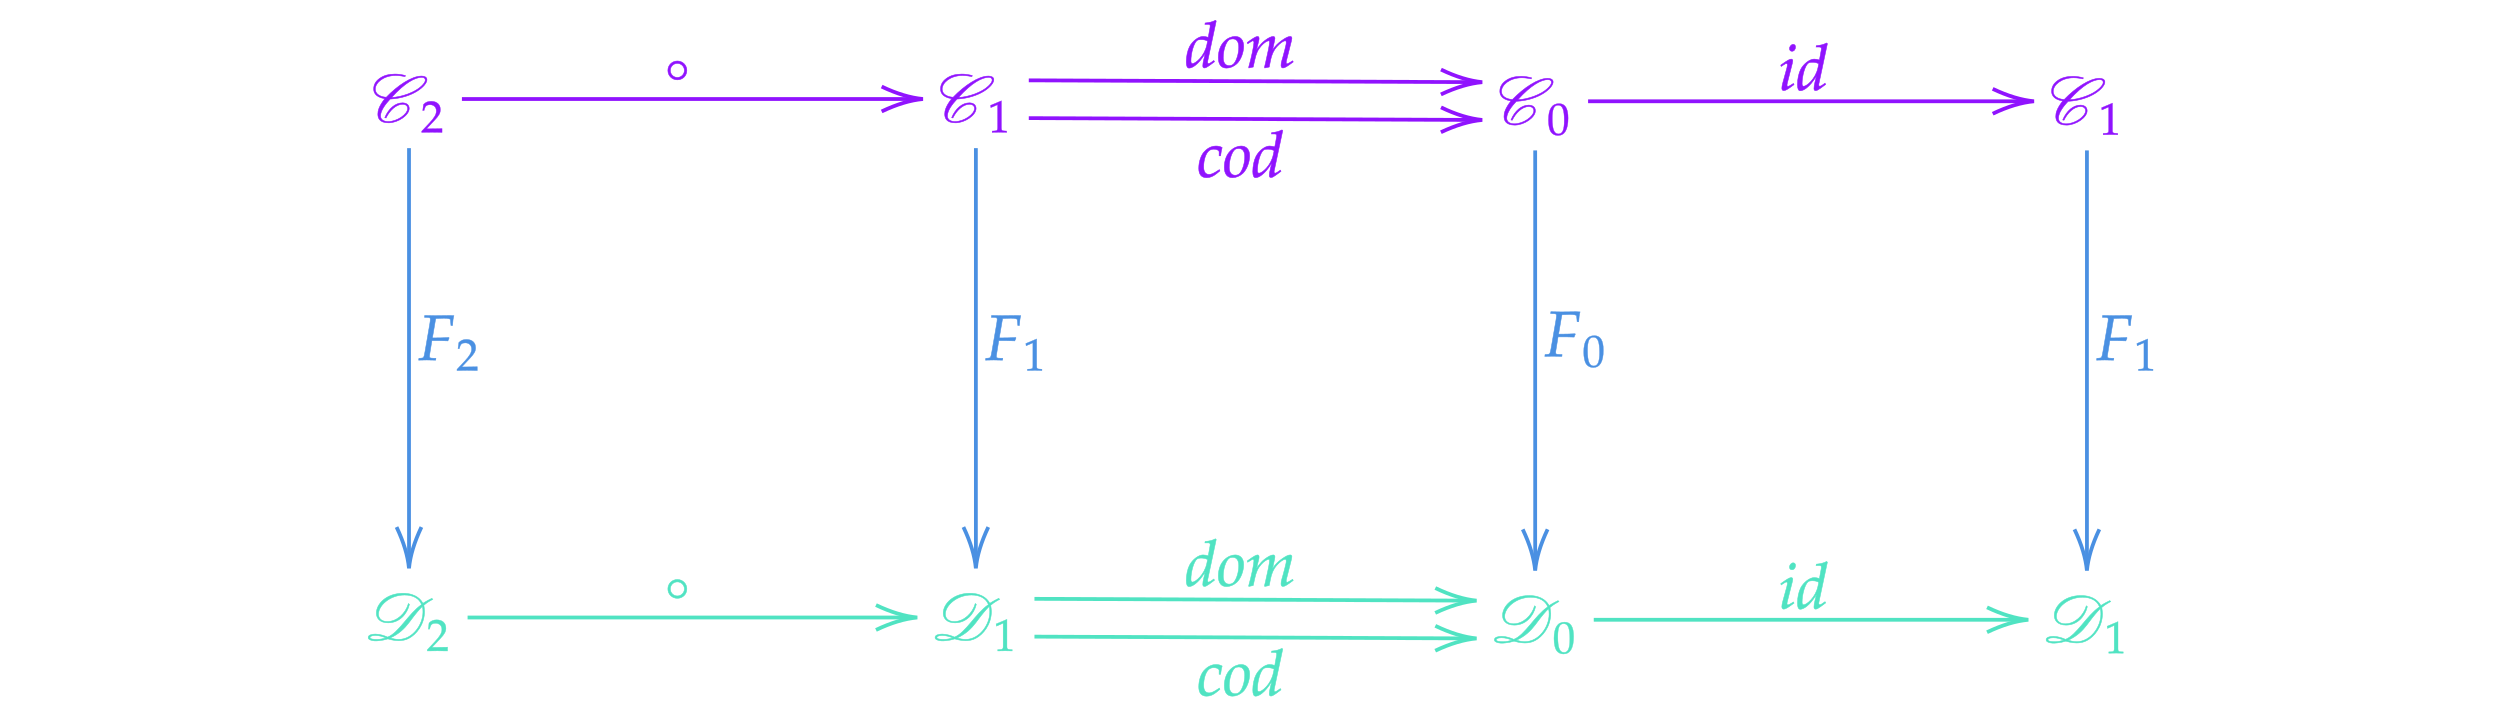
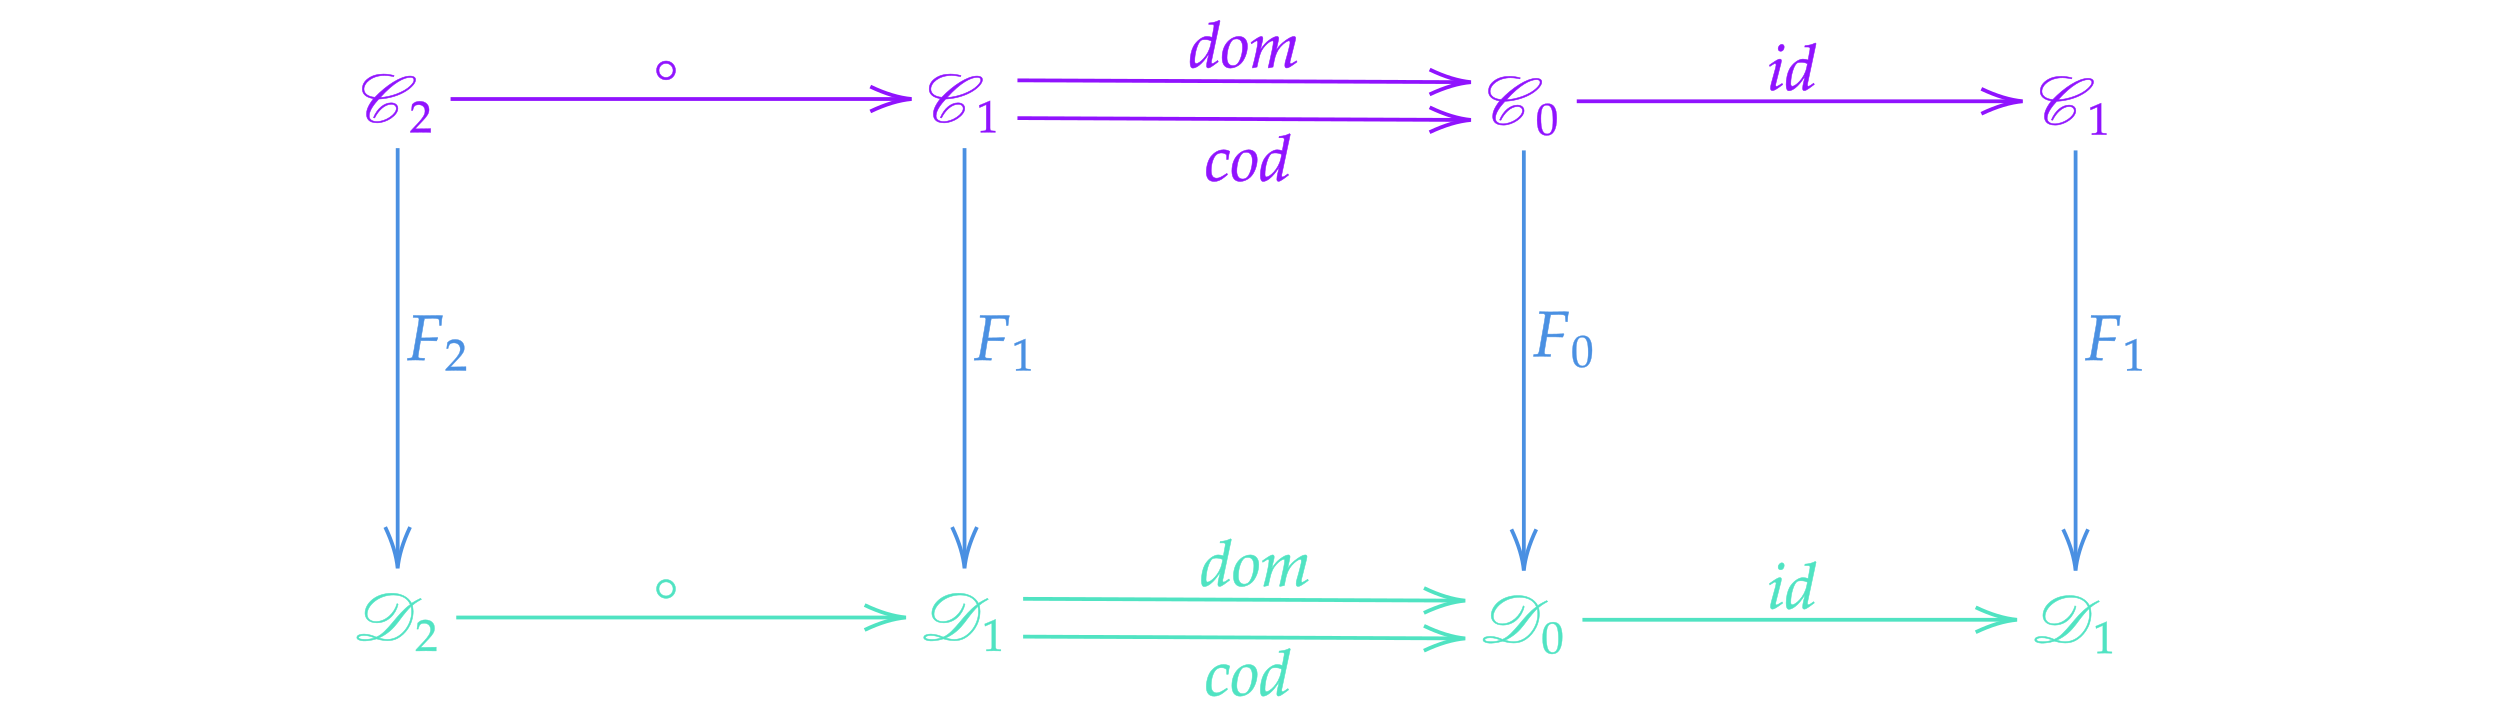
<svg xmlns="http://www.w3.org/2000/svg" x="0" y="0" width="661.533" height="189.333" style="         width:661.533px;         height:189.333px;         background: transparent;         fill: none; ">
  <svg class="role-diagram-draw-area">
    <g class="shapes-region" style="stroke: black; fill: none;">
      <g />
    </g>
    <g>
      <g class="connection-group">
        <g class="arrow-line">
-           <path class="connection real" stroke-dasharray="" d="  M122.23,26.2 L242.23,26.2" style="stroke: rgb(144, 19, 254); stroke-opacity: 1; stroke-width: 1px; fill: none; fill-opacity: 1;" />
-           <g stroke="rgb(144,19,254)" stroke-opacity="1" transform="matrix(-1,1.2246467991473532e-16,-1.2246467991473532e-16,-1,244.225,26.2)" style="stroke: rgb(144, 19, 254); stroke-width: 1px;">
-             <path d=" M10.93,-3.29 Q4.96,-0.45 0,0 Q4.96,0.45 10.93,3.29" />
-           </g>
-         </g>
-       </g>
-       <g class="connection-group">
-         <g class="arrow-line">
-           <path class="connection real" stroke-dasharray="" d="  M272.23,21.26 L390.23,21.74" style="stroke: rgb(144, 19, 254); stroke-opacity: 1; stroke-width: 1px; fill: none; fill-opacity: 1;" />
-           <g stroke="rgb(144,19,254)" stroke-opacity="1" transform="matrix(-0.9999919,-0.004014246,0.004014246,-0.9999919,392.225,21.7432)" style="stroke: rgb(144, 19, 254); stroke-width: 1px;">
-             <path d=" M10.93,-3.29 Q4.96,-0.45 0,0 Q4.96,0.45 10.93,3.29" />
-           </g>
-         </g>
-       </g>
-       <g class="connection-group">
-         <g class="arrow-line">
-           <path class="connection real" stroke-dasharray="" d="  M272.23,31.26 L390.23,31.74" style="stroke: rgb(144, 19, 254); stroke-opacity: 1; stroke-width: 1px; fill: none; fill-opacity: 1;" />
-           <g stroke="rgb(144,19,254)" stroke-opacity="1" transform="matrix(-0.9999919,-0.004014246,0.004014246,-0.9999919,392.225,31.74329)" style="stroke: rgb(144, 19, 254); stroke-width: 1px;">
-             <path d=" M10.93,-3.29 Q4.96,-0.45 0,0 Q4.96,0.45 10.93,3.29" />
-           </g>
-         </g>
-       </g>
-       <g class="connection-group">
-         <g class="arrow-line">
-           <path class="connection real" stroke-dasharray="" d="  M420.23,26.8 L536.23,26.8" style="stroke: rgb(144, 19, 254); stroke-opacity: 1; stroke-width: 1px; fill: none; fill-opacity: 1;" />
-           <g stroke="rgb(144,19,254)" stroke-opacity="1" transform="matrix(-1,1.2246467991473532e-16,-1.2246467991473532e-16,-1,538.225,26.8)" style="stroke: rgb(144, 19, 254); stroke-width: 1px;">
-             <path d=" M10.93,-3.29 Q4.96,-0.45 0,0 Q4.96,0.45 10.93,3.29" />
-           </g>
-         </g>
-       </g>
-       <g class="connection-group">
-         <g class="arrow-line">
-           <path class="connection real" stroke-dasharray="" d="  M123.73,163.4 L240.73,163.4" style="stroke: rgb(80, 227, 194); stroke-opacity: 1; stroke-width: 1px; fill: none; fill-opacity: 1;" />
-           <g stroke="rgb(80,227,194)" stroke-opacity="1" transform="matrix(-1,1.2246467991473532e-16,-1.2246467991473532e-16,-1,242.725,163.4)" style="stroke: rgb(80, 227, 194); stroke-width: 1px;">
-             <path d=" M10.93,-3.29 Q4.96,-0.45 0,0 Q4.96,0.45 10.93,3.29" />
-           </g>
-         </g>
-       </g>
-       <g class="connection-group">
-         <g class="arrow-line">
-           <path class="connection real" stroke-dasharray="" d="  M273.73,158.46 L388.73,158.93" style="stroke: rgb(80, 227, 194); stroke-opacity: 1; stroke-width: 1px; fill: none; fill-opacity: 1;" />
-           <g stroke="rgb(80,227,194)" stroke-opacity="1" transform="matrix(-0.9999919,-0.004014246,0.004014246,-0.9999919,390.725,158.9371)" style="stroke: rgb(80, 227, 194); stroke-width: 1px;">
-             <path d=" M10.93,-3.29 Q4.96,-0.45 0,0 Q4.96,0.45 10.93,3.29" />
-           </g>
-         </g>
-       </g>
-       <g class="connection-group">
-         <g class="arrow-line">
-           <path class="connection real" stroke-dasharray="" d="  M273.73,168.46 L388.73,168.93" style="stroke: rgb(80, 227, 194); stroke-opacity: 1; stroke-width: 1px; fill: none; fill-opacity: 1;" />
-           <g stroke="rgb(80,227,194)" stroke-opacity="1" transform="matrix(-0.9999919,-0.004014246,0.004014246,-0.9999919,390.725,168.9372)" style="stroke: rgb(80, 227, 194); stroke-width: 1px;">
-             <path d=" M10.93,-3.29 Q4.96,-0.45 0,0 Q4.96,0.45 10.93,3.29" />
-           </g>
-         </g>
-       </g>
-       <g class="connection-group">
-         <g class="arrow-line">
-           <path class="connection real" stroke-dasharray="" d="  M421.73,164 L534.73,164" style="stroke: rgb(80, 227, 194); stroke-opacity: 1; stroke-width: 1px; fill: none; fill-opacity: 1;" />
-           <g stroke="rgb(80,227,194)" stroke-opacity="1" transform="matrix(-1,1.2246467991473532e-16,-1.2246467991473532e-16,-1,536.725,164)" style="stroke: rgb(80, 227, 194); stroke-width: 1px;">
-             <path d=" M10.93,-3.29 Q4.96,-0.45 0,0 Q4.96,0.45 10.93,3.29" />
-           </g>
-         </g>
-       </g>
-       <g class="connection-group">
-         <g class="arrow-line">
-           <path class="connection real" stroke-dasharray="" d="  M108.23,39.2 L108.23,148.4" style="stroke: rgb(74, 144, 226); stroke-opacity: 1; stroke-width: 1px; fill: none; fill-opacity: 1;" />
-           <g stroke="rgb(74,144,226)" stroke-opacity="1" transform="matrix(-1.8369701987210297e-16,-1,1,-1.8369701987210297e-16,108.225,150.4)" style="stroke: rgb(74, 144, 226); stroke-width: 1px;">
-             <path d=" M10.93,-3.29 Q4.96,-0.45 0,0 Q4.96,0.45 10.93,3.29" />
-           </g>
-         </g>
-       </g>
-       <g class="connection-group">
-         <g class="arrow-line">
-           <path class="connection real" stroke-dasharray="" d="  M258.23,39.2 L258.23,148.4" style="stroke: rgb(74, 144, 226); stroke-opacity: 1; stroke-width: 1px; fill: none; fill-opacity: 1;" />
-           <g stroke="rgb(74,144,226)" stroke-opacity="1" transform="matrix(-1.8369701987210297e-16,-1,1,-1.8369701987210297e-16,258.225,150.4)" style="stroke: rgb(74, 144, 226); stroke-width: 1px;">
-             <path d=" M10.93,-3.29 Q4.96,-0.45 0,0 Q4.96,0.45 10.93,3.29" />
-           </g>
-         </g>
-       </g>
-       <g class="connection-group">
-         <g class="arrow-line">
-           <path class="connection real" stroke-dasharray="" d="  M406.23,39.8 L406.23,149" style="stroke: rgb(74, 144, 226); stroke-opacity: 1; stroke-width: 1px; fill: none; fill-opacity: 1;" />
-           <g stroke="rgb(74,144,226)" stroke-opacity="1" transform="matrix(-1.8369701987210297e-16,-1,1,-1.8369701987210297e-16,406.225,151)" style="stroke: rgb(74, 144, 226); stroke-width: 1px;">
-             <path d=" M10.93,-3.29 Q4.96,-0.45 0,0 Q4.96,0.45 10.93,3.29" />
-           </g>
-         </g>
-       </g>
-       <g class="connection-group">
-         <g class="arrow-line">
-           <path class="connection real" stroke-dasharray="" d="  M552.23,39.8 L552.23,149" style="stroke: rgb(74, 144, 226); stroke-opacity: 1; stroke-width: 1px; fill: none; fill-opacity: 1;" />
-           <g stroke="rgb(74,144,226)" stroke-opacity="1" transform="matrix(-1.8369701987210297e-16,-1,1,-1.8369701987210297e-16,552.225,151)" style="stroke: rgb(74, 144, 226); stroke-width: 1px;">
+           <path class="connection real" stroke-dasharray="" d="  M119.23,26.2 L239.23,26.2" style="stroke: rgb(144, 19, 254); stroke-opacity: 1; stroke-width: 1px; fill: none; fill-opacity: 1;" />
+           <g stroke="rgb(144,19,254)" stroke-opacity="1" transform="matrix(-1,1.2246467991473532e-16,-1.2246467991473532e-16,-1,241.225,26.2)" style="stroke: rgb(144, 19, 254); stroke-width: 1px;">
+             <path d=" M10.93,-3.29 Q4.96,-0.45 0,0 Q4.96,0.45 10.93,3.29" />
+           </g>
+         </g>
+       </g>
+       <g class="connection-group">
+         <g class="arrow-line">
+           <path class="connection real" stroke-dasharray="" d="  M269.23,21.26 L387.23,21.74" style="stroke: rgb(144, 19, 254); stroke-opacity: 1; stroke-width: 1px; fill: none; fill-opacity: 1;" />
+           <g stroke="rgb(144,19,254)" stroke-opacity="1" transform="matrix(-0.9999919,-0.004014246,0.004014246,-0.9999919,389.225,21.7432)" style="stroke: rgb(144, 19, 254); stroke-width: 1px;">
+             <path d=" M10.93,-3.29 Q4.96,-0.45 0,0 Q4.96,0.45 10.93,3.29" />
+           </g>
+         </g>
+       </g>
+       <g class="connection-group">
+         <g class="arrow-line">
+           <path class="connection real" stroke-dasharray="" d="  M269.23,31.26 L387.23,31.74" style="stroke: rgb(144, 19, 254); stroke-opacity: 1; stroke-width: 1px; fill: none; fill-opacity: 1;" />
+           <g stroke="rgb(144,19,254)" stroke-opacity="1" transform="matrix(-0.9999919,-0.004014246,0.004014246,-0.9999919,389.225,31.74329)" style="stroke: rgb(144, 19, 254); stroke-width: 1px;">
+             <path d=" M10.93,-3.29 Q4.96,-0.45 0,0 Q4.96,0.45 10.93,3.29" />
+           </g>
+         </g>
+       </g>
+       <g class="connection-group">
+         <g class="arrow-line">
+           <path class="connection real" stroke-dasharray="" d="  M417.23,26.8 L533.23,26.8" style="stroke: rgb(144, 19, 254); stroke-opacity: 1; stroke-width: 1px; fill: none; fill-opacity: 1;" />
+           <g stroke="rgb(144,19,254)" stroke-opacity="1" transform="matrix(-1,1.2246467991473532e-16,-1.2246467991473532e-16,-1,535.225,26.8)" style="stroke: rgb(144, 19, 254); stroke-width: 1px;">
+             <path d=" M10.93,-3.29 Q4.96,-0.45 0,0 Q4.96,0.45 10.93,3.29" />
+           </g>
+         </g>
+       </g>
+       <g class="connection-group">
+         <g class="arrow-line">
+           <path class="connection real" stroke-dasharray="" d="  M120.73,163.4 L237.73,163.4" style="stroke: rgb(80, 227, 194); stroke-opacity: 1; stroke-width: 1px; fill: none; fill-opacity: 1;" />
+           <g stroke="rgb(80,227,194)" stroke-opacity="1" transform="matrix(-1,1.2246467991473532e-16,-1.2246467991473532e-16,-1,239.725,163.4)" style="stroke: rgb(80, 227, 194); stroke-width: 1px;">
+             <path d=" M10.93,-3.29 Q4.96,-0.45 0,0 Q4.96,0.45 10.93,3.29" />
+           </g>
+         </g>
+       </g>
+       <g class="connection-group">
+         <g class="arrow-line">
+           <path class="connection real" stroke-dasharray="" d="  M270.73,158.46 L385.73,158.93" style="stroke: rgb(80, 227, 194); stroke-opacity: 1; stroke-width: 1px; fill: none; fill-opacity: 1;" />
+           <g stroke="rgb(80,227,194)" stroke-opacity="1" transform="matrix(-0.9999919,-0.004014246,0.004014246,-0.9999919,387.725,158.9371)" style="stroke: rgb(80, 227, 194); stroke-width: 1px;">
+             <path d=" M10.93,-3.29 Q4.96,-0.45 0,0 Q4.96,0.45 10.93,3.29" />
+           </g>
+         </g>
+       </g>
+       <g class="connection-group">
+         <g class="arrow-line">
+           <path class="connection real" stroke-dasharray="" d="  M270.73,168.46 L385.73,168.93" style="stroke: rgb(80, 227, 194); stroke-opacity: 1; stroke-width: 1px; fill: none; fill-opacity: 1;" />
+           <g stroke="rgb(80,227,194)" stroke-opacity="1" transform="matrix(-0.9999919,-0.004014246,0.004014246,-0.9999919,387.725,168.9372)" style="stroke: rgb(80, 227, 194); stroke-width: 1px;">
+             <path d=" M10.93,-3.29 Q4.96,-0.45 0,0 Q4.96,0.45 10.93,3.29" />
+           </g>
+         </g>
+       </g>
+       <g class="connection-group">
+         <g class="arrow-line">
+           <path class="connection real" stroke-dasharray="" d="  M418.73,164 L531.73,164" style="stroke: rgb(80, 227, 194); stroke-opacity: 1; stroke-width: 1px; fill: none; fill-opacity: 1;" />
+           <g stroke="rgb(80,227,194)" stroke-opacity="1" transform="matrix(-1,1.2246467991473532e-16,-1.2246467991473532e-16,-1,533.725,164)" style="stroke: rgb(80, 227, 194); stroke-width: 1px;">
+             <path d=" M10.93,-3.29 Q4.96,-0.45 0,0 Q4.96,0.45 10.93,3.29" />
+           </g>
+         </g>
+       </g>
+       <g class="connection-group">
+         <g class="arrow-line">
+           <path class="connection real" stroke-dasharray="" d="  M105.23,39.2 L105.23,148.4" style="stroke: rgb(74, 144, 226); stroke-opacity: 1; stroke-width: 1px; fill: none; fill-opacity: 1;" />
+           <g stroke="rgb(74,144,226)" stroke-opacity="1" transform="matrix(-1.8369701987210297e-16,-1,1,-1.8369701987210297e-16,105.225,150.4)" style="stroke: rgb(74, 144, 226); stroke-width: 1px;">
+             <path d=" M10.93,-3.29 Q4.96,-0.45 0,0 Q4.96,0.45 10.93,3.29" />
+           </g>
+         </g>
+       </g>
+       <g class="connection-group">
+         <g class="arrow-line">
+           <path class="connection real" stroke-dasharray="" d="  M255.23,39.2 L255.23,148.4" style="stroke: rgb(74, 144, 226); stroke-opacity: 1; stroke-width: 1px; fill: none; fill-opacity: 1;" />
+           <g stroke="rgb(74,144,226)" stroke-opacity="1" transform="matrix(-1.8369701987210297e-16,-1,1,-1.8369701987210297e-16,255.225,150.4)" style="stroke: rgb(74, 144, 226); stroke-width: 1px;">
+             <path d=" M10.93,-3.29 Q4.96,-0.45 0,0 Q4.96,0.45 10.93,3.29" />
+           </g>
+         </g>
+       </g>
+       <g class="connection-group">
+         <g class="arrow-line">
+           <path class="connection real" stroke-dasharray="" d="  M403.23,39.8 L403.23,149" style="stroke: rgb(74, 144, 226); stroke-opacity: 1; stroke-width: 1px; fill: none; fill-opacity: 1;" />
+           <g stroke="rgb(74,144,226)" stroke-opacity="1" transform="matrix(-1.8369701987210297e-16,-1,1,-1.8369701987210297e-16,403.225,151)" style="stroke: rgb(74, 144, 226); stroke-width: 1px;">
+             <path d=" M10.93,-3.29 Q4.96,-0.45 0,0 Q4.96,0.45 10.93,3.29" />
+           </g>
+         </g>
+       </g>
+       <g class="connection-group">
+         <g class="arrow-line">
+           <path class="connection real" stroke-dasharray="" d="  M549.23,39.8 L549.23,149" style="stroke: rgb(74, 144, 226); stroke-opacity: 1; stroke-width: 1px; fill: none; fill-opacity: 1;" />
+           <g stroke="rgb(74,144,226)" stroke-opacity="1" transform="matrix(-1.8369701987210297e-16,-1,1,-1.8369701987210297e-16,549.225,151)" style="stroke: rgb(74, 144, 226); stroke-width: 1px;">
            <path d=" M10.93,-3.29 Q4.96,-0.45 0,0 Q4.96,0.45 10.93,3.29" />
          </g>
        </g>
      </g>
    </g>
    <g />
    <g />
  </svg>
  <svg width="660" height="187.8" style="width:660px;height:187.8px;font-family:Asana-Math, Asana;background:transparent;">
    <g>
      <g>
        <g>
-           <g transform="matrix(1,0,0,1,98.11664,32.25)">
+           <g transform="matrix(1,0,0,1,95.11664,32.25)">
            <path transform="matrix(0.017,0,0,-0.017,0,0)" d="M791 693C823 693 848 684 848 648C848 625 828 594 789 557C693 462 476 384 323 380L323 379C534 615 696 693 791 693ZM218 361C124 239 110 171 110 122C110 66 130 -15 277 -15C425 -15 598 105 598 208C598 266 554 296 493 296C384 296 278 209 218 66L237 61C290 171 391 274 495 274C557 274 574 235 574 210C574 116 406 5 272 5C204 5 152 33 152 93C152 179 230 278 301 355C659 374 874 564 874 656C874 701 828 713 789 713C639 713 418 567 241 383C144 390 70 434 70 510C70 607 194 722 390 722C446 722 505 710 533 705L539 721C495 733 435 744 377 744C279 744 200 722 138 677C76 633 45 578 45 513C45 482 50 388 218 361Z" stroke="rgb(144,19,254)" stroke-opacity="1" stroke-width="8" fill="rgb(144,19,254)" fill-opacity="1" />
          </g>
        </g>
        <g>
          <g>
            <g>
              <g>
-                 <g transform="matrix(1,0,0,1,111.4,35.00004)">
+                 <g transform="matrix(1,0,0,1,108.4,35.00004)">
                  <path transform="matrix(0.0119,0,0,-0.0119,0,0)" d="M16 23L16 -3C203 -3 203 0 239 0C275 0 275 -3 468 -3L468 82C353 77 307 81 122 77L304 270C401 373 431 428 431 503C431 618 353 689 226 689C154 689 105 669 56 619L39 483L68 483L81 529C97 587 133 612 200 612C286 612 341 558 341 473C341 398 299 324 186 204Z" stroke="rgb(144,19,254)" stroke-opacity="1" stroke-width="8" fill="rgb(144,19,254)" fill-opacity="1" />
                </g>
              </g>
            </g>
          </g>
        </g>
      </g>
    </g>
    <g>
      <g>
        <g>
-           <g transform="matrix(1,0,0,1,248.1166,32.25)">
+           <g transform="matrix(1,0,0,1,245.1166,32.25)">
            <path transform="matrix(0.017,0,0,-0.017,0,0)" d="M791 693C823 693 848 684 848 648C848 625 828 594 789 557C693 462 476 384 323 380L323 379C534 615 696 693 791 693ZM218 361C124 239 110 171 110 122C110 66 130 -15 277 -15C425 -15 598 105 598 208C598 266 554 296 493 296C384 296 278 209 218 66L237 61C290 171 391 274 495 274C557 274 574 235 574 210C574 116 406 5 272 5C204 5 152 33 152 93C152 179 230 278 301 355C659 374 874 564 874 656C874 701 828 713 789 713C639 713 418 567 241 383C144 390 70 434 70 510C70 607 194 722 390 722C446 722 505 710 533 705L539 721C495 733 435 744 377 744C279 744 200 722 138 677C76 633 45 578 45 513C45 482 50 388 218 361Z" stroke="rgb(144,19,254)" stroke-opacity="1" stroke-width="8" fill="rgb(144,19,254)" fill-opacity="1" />
          </g>
        </g>
        <g>
          <g>
            <g>
              <g>
-                 <g transform="matrix(1,0,0,1,261.4,35.00004)">
+                 <g transform="matrix(1,0,0,1,258.4,35.00004)">
                  <path transform="matrix(0.0119,0,0,-0.0119,0,0)" d="M418 -3L418 27L366 30C311 33 301 44 301 96L301 700L60 598L67 548L217 614L217 96C217 44 206 33 152 30L96 27L96 -3C250 0 250 0 261 0C292 0 402 -3 418 -3Z" stroke="rgb(144,19,254)" stroke-opacity="1" stroke-width="8" fill="rgb(144,19,254)" fill-opacity="1" />
                </g>
              </g>
            </g>
          </g>
        </g>
      </g>
    </g>
    <g>
      <g>
        <g>
-           <g transform="matrix(1,0,0,1,175.9333,23.23334)">
+           <g transform="matrix(1,0,0,1,172.9333,23.23334)">
            <path transform="matrix(0.017,0,0,-0.017,0,0)" d="M342 271C342 352 277 417 195 417C112 417 47 352 47 271C47 188 112 124 195 124C277 124 342 188 342 271ZM304 271C304 209 254 161 195 161C133 161 85 209 85 271C85 331 133 380 195 380C254 380 304 331 304 271Z" stroke="rgb(144,19,254)" stroke-opacity="1" stroke-width="8" fill="rgb(144,19,254)" fill-opacity="1" />
          </g>
        </g>
      </g>
    </g>
    <g>
      <g>
        <g>
-           <g transform="matrix(1,0,0,1,396.1166,32.85004)">
+           <g transform="matrix(1,0,0,1,393.1166,32.85004)">
            <path transform="matrix(0.017,0,0,-0.017,0,0)" d="M791 693C823 693 848 684 848 648C848 625 828 594 789 557C693 462 476 384 323 380L323 379C534 615 696 693 791 693ZM218 361C124 239 110 171 110 122C110 66 130 -15 277 -15C425 -15 598 105 598 208C598 266 554 296 493 296C384 296 278 209 218 66L237 61C290 171 391 274 495 274C557 274 574 235 574 210C574 116 406 5 272 5C204 5 152 33 152 93C152 179 230 278 301 355C659 374 874 564 874 656C874 701 828 713 789 713C639 713 418 567 241 383C144 390 70 434 70 510C70 607 194 722 390 722C446 722 505 710 533 705L539 721C495 733 435 744 377 744C279 744 200 722 138 677C76 633 45 578 45 513C45 482 50 388 218 361Z" stroke="rgb(144,19,254)" stroke-opacity="1" stroke-width="8" fill="rgb(144,19,254)" fill-opacity="1" />
          </g>
        </g>
        <g>
          <g>
            <g>
              <g>
-                 <g transform="matrix(1,0,0,1,409.4,35.61667)">
+                 <g transform="matrix(1,0,0,1,406.4,35.61667)">
                  <path transform="matrix(0.0119,0,0,-0.0119,0,0)" d="M263 689C108 689 29 566 29 324C29 207 50 106 85 57C120 8 176 -20 238 -20C389 -20 465 110 465 366C465 585 400 689 263 689ZM245 654C342 654 381 556 381 316C381 103 343 15 251 15C154 15 113 116 113 360C113 571 150 654 245 654Z" stroke="rgb(144,19,254)" stroke-opacity="1" stroke-width="8" fill="rgb(144,19,254)" fill-opacity="1" />
                </g>
              </g>
            </g>
          </g>
        </g>
      </g>
    </g>
    <g>
      <g>
        <g>
-           <g transform="matrix(1,0,0,1,470.6334,23.83337)">
+           <g transform="matrix(1,0,0,1,467.6334,23.83337)">
            <path transform="matrix(0.017,0,0,-0.017,0,0)" d="M34 388L41 368L73 389C110 412 113 414 120 414C130 414 138 404 138 391C138 384 134 361 130 347L64 107C56 76 51 49 51 30C51 6 62 -9 81 -9C107 -9 143 12 241 85L231 103L205 86C176 67 153 56 144 56C137 56 131 66 131 76C131 86 133 95 138 116L215 420C219 437 221 448 221 456C221 473 212 482 196 482C174 482 137 461 62 408ZM228 712C199 712 170 679 170 645C170 620 185 604 209 604C240 604 264 633 264 671C264 695 249 712 228 712ZM760 722L748 733C696 707 660 698 588 691L584 670L632 670C656 670 666 663 666 646C666 638 665 629 664 622L636 468C606 477 579 482 554 482C485 482 391 410 345 323C314 265 294 170 294 86C294 21 309 -11 338 -11C365 -11 402 6 436 33C490 77 523 116 590 217L567 126C556 82 551 50 551 24C551 3 560 -9 577 -9C594 -9 618 3 652 28L733 88L723 107L679 76C665 66 649 59 640 59C632 59 626 68 626 82C626 90 627 99 634 128ZM391 59C375 59 366 73 366 98C366 224 412 380 461 418C474 428 493 433 520 433C564 433 593 427 626 410L614 351C577 171 436 59 391 59Z" stroke="rgb(144,19,254)" stroke-opacity="1" stroke-width="8" fill="rgb(144,19,254)" fill-opacity="1" />
          </g>
        </g>
      </g>
    </g>
    <g>
      <g>
        <g>
-           <g transform="matrix(1,0,0,1,542.1166,32.85004)">
+           <g transform="matrix(1,0,0,1,539.1166,32.85004)">
            <path transform="matrix(0.017,0,0,-0.017,0,0)" d="M791 693C823 693 848 684 848 648C848 625 828 594 789 557C693 462 476 384 323 380L323 379C534 615 696 693 791 693ZM218 361C124 239 110 171 110 122C110 66 130 -15 277 -15C425 -15 598 105 598 208C598 266 554 296 493 296C384 296 278 209 218 66L237 61C290 171 391 274 495 274C557 274 574 235 574 210C574 116 406 5 272 5C204 5 152 33 152 93C152 179 230 278 301 355C659 374 874 564 874 656C874 701 828 713 789 713C639 713 418 567 241 383C144 390 70 434 70 510C70 607 194 722 390 722C446 722 505 710 533 705L539 721C495 733 435 744 377 744C279 744 200 722 138 677C76 633 45 578 45 513C45 482 50 388 218 361Z" stroke="rgb(144,19,254)" stroke-opacity="1" stroke-width="8" fill="rgb(144,19,254)" fill-opacity="1" />
          </g>
        </g>
        <g>
          <g>
            <g>
              <g>
-                 <g transform="matrix(1,0,0,1,555.4,35.61667)">
+                 <g transform="matrix(1,0,0,1,552.4,35.61667)">
                  <path transform="matrix(0.0119,0,0,-0.0119,0,0)" d="M418 -3L418 27L366 30C311 33 301 44 301 96L301 700L60 598L67 548L217 614L217 96C217 44 206 33 152 30L96 27L96 -3C250 0 250 0 261 0C292 0 402 -3 418 -3Z" stroke="rgb(144,19,254)" stroke-opacity="1" stroke-width="8" fill="rgb(144,19,254)" fill-opacity="1" />
                </g>
              </g>
            </g>
          </g>
        </g>
      </g>
    </g>
    <g>
      <g>
        <g>
-           <g transform="matrix(1,0,0,1,313.6166,17.83337)">
+           <g transform="matrix(1,0,0,1,314.6166,17.83337)">
            <path transform="matrix(0.017,0,0,-0.017,0,0)" d="M483 722L471 733C419 707 383 698 311 691L307 670L355 670C379 670 389 663 389 646C389 638 388 629 387 622L359 468C329 477 302 482 277 482C208 482 114 410 68 323C37 265 17 170 17 86C17 21 32 -11 61 -11C88 -11 125 6 159 33C213 77 246 116 313 217L290 126C279 82 274 50 274 24C274 3 283 -9 300 -9C317 -9 341 3 375 28L456 88L446 107L402 76C388 66 372 59 363 59C355 59 349 68 349 82C349 90 350 99 357 128ZM114 59C98 59 89 73 89 98C89 224 135 380 184 418C197 428 216 433 243 433C287 433 316 427 349 410L337 351C300 171 159 59 114 59ZM516 152C516 46 561 -11 644 -11C699 -11 759 15 804 57C866 116 910 230 910 331C910 425 860 482 777 482C673 482 516 382 516 152ZM740 444C801 444 834 399 834 315C834 219 803 113 759 60C741 39 715 27 684 27C626 27 592 72 592 151C592 264 631 387 680 427C693 438 716 444 740 444ZM1672 103L1646 86C1617 67 1595 56 1585 56C1578 56 1572 65 1572 76C1572 86 1574 95 1579 116L1654 413C1658 430 1661 446 1661 454C1661 471 1651 482 1635 482C1606 482 1568 464 1507 421C1444 376 1409 341 1360 272L1390 409C1394 429 1397 444 1397 451C1397 470 1387 482 1371 482C1341 482 1295 460 1240 418C1196 384 1176 363 1111 275L1144 408C1148 424 1150 439 1150 451C1150 470 1141 482 1127 482C1106 482 1068 461 994 408L966 388L973 368C1010 391 1045 414 1052 414C1063 414 1070 404 1070 389C1070 338 1029 145 988 2L991 -9L1059 6L1081 108C1105 219 1132 278 1187 338C1229 384 1274 414 1302 414C1309 414 1313 406 1313 393C1313 358 1291 244 1250 69L1234 2L1239 -9L1308 6L1329 113C1345 194 1379 269 1423 318C1478 379 1528 414 1560 414C1568 414 1573 405 1573 389C1573 365 1570 351 1548 264C1508 105 1492 84 1492 31C1492 6 1503 -9 1522 -9C1548 -9 1584 12 1682 85Z" stroke="rgb(144,19,254)" stroke-opacity="1" stroke-width="8" fill="rgb(144,19,254)" fill-opacity="1" />
          </g>
        </g>
      </g>
    </g>
    <g>
      <g>
        <g>
-           <g transform="matrix(1,0,0,1,316.7833,46.83337)">
+           <g transform="matrix(1,0,0,1,318.7833,47.83337)">
            <path transform="matrix(0.017,0,0,-0.017,0,0)" d="M342 330L365 330C373 395 380 432 389 458C365 473 330 482 293 482C248 483 175 463 118 400C64 352 25 241 25 136C25 40 67 -11 147 -11C201 -11 249 9 304 54L354 95L346 115L331 105C259 57 221 40 186 40C130 40 101 80 101 159C101 267 136 371 185 409C206 425 230 433 261 433C306 433 342 414 342 390ZM423 152C423 46 468 -11 551 -11C606 -11 666 15 711 57C773 116 817 230 817 331C817 425 767 482 684 482C580 482 423 382 423 152ZM647 444C708 444 741 399 741 315C741 219 710 113 666 60C648 39 622 27 591 27C533 27 499 72 499 151C499 264 538 387 587 427C600 438 623 444 647 444ZM1332 722L1320 733C1268 707 1232 698 1160 691L1156 670L1204 670C1228 670 1238 663 1238 646C1238 638 1237 629 1236 622L1208 468C1178 477 1151 482 1126 482C1057 482 963 410 917 323C886 265 866 170 866 86C866 21 881 -11 910 -11C937 -11 974 6 1008 33C1062 77 1095 116 1162 217L1139 126C1128 82 1123 50 1123 24C1123 3 1132 -9 1149 -9C1166 -9 1190 3 1224 28L1305 88L1295 107L1251 76C1237 66 1221 59 1212 59C1204 59 1198 68 1198 82C1198 90 1199 99 1206 128ZM963 59C947 59 938 73 938 98C938 224 984 380 1033 418C1046 428 1065 433 1092 433C1136 433 1165 427 1198 410L1186 351C1149 171 1008 59 963 59Z" stroke="rgb(144,19,254)" stroke-opacity="1" stroke-width="8" fill="rgb(144,19,254)" fill-opacity="1" />
          </g>
        </g>
      </g>
    </g>
    <g>
      <g>
        <g>
-           <g transform="matrix(1,0,0,1,96.66669,169.45)">
+           <g transform="matrix(1,0,0,1,93.66669,169.45)">
            <path transform="matrix(0.017,0,0,-0.017,0,0)" d="M180 15C128 15 73 20 73 45C73 56 91 76 154 76C218 76 265 60 318 40L318 39C274 24 230 15 180 15ZM897 440C897 245 737 15 520 15C468 15 415 29 389 38C522 98 610 184 680 276L719 328C784 416 840 482 889 530L889 529C897 495 897 467 897 440ZM587 733C327 733 172 566 172 423C172 354 217 273 355 273C528 273 649 404 687 560L671 573C628 421 493 293 343 293C252 293 205 343 205 409C205 543 384 706 611 706C746 706 839 652 876 557C672 417 523 119 347 51C302 71 232 98 156 98C106 98 45 85 45 45C40 11 110 -18 213 -5C267 0 290 5 351 23C374 17 441 -5 519 -5C576 -5 629 5 679 32C791 91 922 242 922 455C922 476 913 533 911 547C936 568 962 591 1050 639L1036 654C1015 644 950 612 897 577L897 576C875 618 801 733 587 733Z" stroke="rgb(80,227,194)" stroke-opacity="1" stroke-width="8" fill="rgb(80,227,194)" fill-opacity="1" />
          </g>
        </g>
        <g>
          <g>
            <g>
              <g>
-                 <g transform="matrix(1,0,0,1,112.8666,172.2167)">
+                 <g transform="matrix(1,0,0,1,109.8666,172.2167)">
                  <path transform="matrix(0.0119,0,0,-0.0119,0,0)" d="M16 23L16 -3C203 -3 203 0 239 0C275 0 275 -3 468 -3L468 82C353 77 307 81 122 77L304 270C401 373 431 428 431 503C431 618 353 689 226 689C154 689 105 669 56 619L39 483L68 483L81 529C97 587 133 612 200 612C286 612 341 558 341 473C341 398 299 324 186 204Z" stroke="rgb(80,227,194)" stroke-opacity="1" stroke-width="8" fill="rgb(80,227,194)" fill-opacity="1" />
                </g>
              </g>
            </g>
          </g>
        </g>
      </g>
    </g>
    <g>
      <g>
        <g>
-           <g transform="matrix(1,0,0,1,246.6667,169.45)">
+           <g transform="matrix(1,0,0,1,243.6667,169.45)">
            <path transform="matrix(0.017,0,0,-0.017,0,0)" d="M180 15C128 15 73 20 73 45C73 56 91 76 154 76C218 76 265 60 318 40L318 39C274 24 230 15 180 15ZM897 440C897 245 737 15 520 15C468 15 415 29 389 38C522 98 610 184 680 276L719 328C784 416 840 482 889 530L889 529C897 495 897 467 897 440ZM587 733C327 733 172 566 172 423C172 354 217 273 355 273C528 273 649 404 687 560L671 573C628 421 493 293 343 293C252 293 205 343 205 409C205 543 384 706 611 706C746 706 839 652 876 557C672 417 523 119 347 51C302 71 232 98 156 98C106 98 45 85 45 45C40 11 110 -18 213 -5C267 0 290 5 351 23C374 17 441 -5 519 -5C576 -5 629 5 679 32C791 91 922 242 922 455C922 476 913 533 911 547C936 568 962 591 1050 639L1036 654C1015 644 950 612 897 577L897 576C875 618 801 733 587 733Z" stroke="rgb(80,227,194)" stroke-opacity="1" stroke-width="8" fill="rgb(80,227,194)" fill-opacity="1" />
          </g>
        </g>
        <g>
          <g>
            <g>
              <g>
-                 <g transform="matrix(1,0,0,1,262.8666,172.2167)">
+                 <g transform="matrix(1,0,0,1,259.8666,172.2167)">
                  <path transform="matrix(0.0119,0,0,-0.0119,0,0)" d="M418 -3L418 27L366 30C311 33 301 44 301 96L301 700L60 598L67 548L217 614L217 96C217 44 206 33 152 30L96 27L96 -3C250 0 250 0 261 0C292 0 402 -3 418 -3Z" stroke="rgb(80,227,194)" stroke-opacity="1" stroke-width="8" fill="rgb(80,227,194)" fill-opacity="1" />
                </g>
              </g>
            </g>
          </g>
        </g>
      </g>
    </g>
    <g>
      <g>
        <g>
-           <g transform="matrix(1,0,0,1,175.9333,160.4333)">
+           <g transform="matrix(1,0,0,1,172.9333,160.4333)">
            <path transform="matrix(0.017,0,0,-0.017,0,0)" d="M342 271C342 352 277 417 195 417C112 417 47 352 47 271C47 188 112 124 195 124C277 124 342 188 342 271ZM304 271C304 209 254 161 195 161C133 161 85 209 85 271C85 331 133 380 195 380C254 380 304 331 304 271Z" stroke="rgb(80,227,194)" stroke-opacity="1" stroke-width="8" fill="rgb(80,227,194)" fill-opacity="1" />
          </g>
        </g>
      </g>
    </g>
    <g>
      <g>
        <g>
-           <g transform="matrix(1,0,0,1,394.6667,170.05)">
+           <g transform="matrix(1,0,0,1,391.6667,170.05)">
            <path transform="matrix(0.017,0,0,-0.017,0,0)" d="M180 15C128 15 73 20 73 45C73 56 91 76 154 76C218 76 265 60 318 40L318 39C274 24 230 15 180 15ZM897 440C897 245 737 15 520 15C468 15 415 29 389 38C522 98 610 184 680 276L719 328C784 416 840 482 889 530L889 529C897 495 897 467 897 440ZM587 733C327 733 172 566 172 423C172 354 217 273 355 273C528 273 649 404 687 560L671 573C628 421 493 293 343 293C252 293 205 343 205 409C205 543 384 706 611 706C746 706 839 652 876 557C672 417 523 119 347 51C302 71 232 98 156 98C106 98 45 85 45 45C40 11 110 -18 213 -5C267 0 290 5 351 23C374 17 441 -5 519 -5C576 -5 629 5 679 32C791 91 922 242 922 455C922 476 913 533 911 547C936 568 962 591 1050 639L1036 654C1015 644 950 612 897 577L897 576C875 618 801 733 587 733Z" stroke="rgb(80,227,194)" stroke-opacity="1" stroke-width="8" fill="rgb(80,227,194)" fill-opacity="1" />
          </g>
        </g>
        <g>
          <g>
            <g>
              <g>
-                 <g transform="matrix(1,0,0,1,410.8666,172.8167)">
+                 <g transform="matrix(1,0,0,1,407.85,172.8167)">
                  <path transform="matrix(0.0119,0,0,-0.0119,0,0)" d="M263 689C108 689 29 566 29 324C29 207 50 106 85 57C120 8 176 -20 238 -20C389 -20 465 110 465 366C465 585 400 689 263 689ZM245 654C342 654 381 556 381 316C381 103 343 15 251 15C154 15 113 116 113 360C113 571 150 654 245 654Z" stroke="rgb(80,227,194)" stroke-opacity="1" stroke-width="8" fill="rgb(80,227,194)" fill-opacity="1" />
                </g>
              </g>
            </g>
          </g>
        </g>
      </g>
    </g>
    <g>
      <g>
        <g>
-           <g transform="matrix(1,0,0,1,470.6334,161.0334)">
+           <g transform="matrix(1,0,0,1,467.6334,161.0334)">
            <path transform="matrix(0.017,0,0,-0.017,0,0)" d="M34 388L41 368L73 389C110 412 113 414 120 414C130 414 138 404 138 391C138 384 134 361 130 347L64 107C56 76 51 49 51 30C51 6 62 -9 81 -9C107 -9 143 12 241 85L231 103L205 86C176 67 153 56 144 56C137 56 131 66 131 76C131 86 133 95 138 116L215 420C219 437 221 448 221 456C221 473 212 482 196 482C174 482 137 461 62 408ZM228 712C199 712 170 679 170 645C170 620 185 604 209 604C240 604 264 633 264 671C264 695 249 712 228 712ZM760 722L748 733C696 707 660 698 588 691L584 670L632 670C656 670 666 663 666 646C666 638 665 629 664 622L636 468C606 477 579 482 554 482C485 482 391 410 345 323C314 265 294 170 294 86C294 21 309 -11 338 -11C365 -11 402 6 436 33C490 77 523 116 590 217L567 126C556 82 551 50 551 24C551 3 560 -9 577 -9C594 -9 618 3 652 28L733 88L723 107L679 76C665 66 649 59 640 59C632 59 626 68 626 82C626 90 627 99 634 128ZM391 59C375 59 366 73 366 98C366 224 412 380 461 418C474 428 493 433 520 433C564 433 593 427 626 410L614 351C577 171 436 59 391 59Z" stroke="rgb(80,227,194)" stroke-opacity="1" stroke-width="8" fill="rgb(80,227,194)" fill-opacity="1" />
          </g>
        </g>
      </g>
    </g>
    <g>
      <g>
        <g>
-           <g transform="matrix(1,0,0,1,540.6667,170.05)">
+           <g transform="matrix(1,0,0,1,537.6667,170.05)">
            <path transform="matrix(0.017,0,0,-0.017,0,0)" d="M180 15C128 15 73 20 73 45C73 56 91 76 154 76C218 76 265 60 318 40L318 39C274 24 230 15 180 15ZM897 440C897 245 737 15 520 15C468 15 415 29 389 38C522 98 610 184 680 276L719 328C784 416 840 482 889 530L889 529C897 495 897 467 897 440ZM587 733C327 733 172 566 172 423C172 354 217 273 355 273C528 273 649 404 687 560L671 573C628 421 493 293 343 293C252 293 205 343 205 409C205 543 384 706 611 706C746 706 839 652 876 557C672 417 523 119 347 51C302 71 232 98 156 98C106 98 45 85 45 45C40 11 110 -18 213 -5C267 0 290 5 351 23C374 17 441 -5 519 -5C576 -5 629 5 679 32C791 91 922 242 922 455C922 476 913 533 911 547C936 568 962 591 1050 639L1036 654C1015 644 950 612 897 577L897 576C875 618 801 733 587 733Z" stroke="rgb(80,227,194)" stroke-opacity="1" stroke-width="8" fill="rgb(80,227,194)" fill-opacity="1" />
          </g>
        </g>
        <g>
          <g>
            <g>
              <g>
-                 <g transform="matrix(1,0,0,1,556.8666,172.8167)">
+                 <g transform="matrix(1,0,0,1,553.8666,172.8167)">
                  <path transform="matrix(0.0119,0,0,-0.0119,0,0)" d="M418 -3L418 27L366 30C311 33 301 44 301 96L301 700L60 598L67 548L217 614L217 96C217 44 206 33 152 30L96 27L96 -3C250 0 250 0 261 0C292 0 402 -3 418 -3Z" stroke="rgb(80,227,194)" stroke-opacity="1" stroke-width="8" fill="rgb(80,227,194)" fill-opacity="1" />
                </g>
              </g>
            </g>
          </g>
        </g>
      </g>
    </g>
    <g>
      <g>
        <g>
-           <g transform="matrix(1,0,0,1,313.6166,155.0334)">
+           <g transform="matrix(1,0,0,1,317.6166,155.0334)">
            <path transform="matrix(0.017,0,0,-0.017,0,0)" d="M483 722L471 733C419 707 383 698 311 691L307 670L355 670C379 670 389 663 389 646C389 638 388 629 387 622L359 468C329 477 302 482 277 482C208 482 114 410 68 323C37 265 17 170 17 86C17 21 32 -11 61 -11C88 -11 125 6 159 33C213 77 246 116 313 217L290 126C279 82 274 50 274 24C274 3 283 -9 300 -9C317 -9 341 3 375 28L456 88L446 107L402 76C388 66 372 59 363 59C355 59 349 68 349 82C349 90 350 99 357 128ZM114 59C98 59 89 73 89 98C89 224 135 380 184 418C197 428 216 433 243 433C287 433 316 427 349 410L337 351C300 171 159 59 114 59ZM516 152C516 46 561 -11 644 -11C699 -11 759 15 804 57C866 116 910 230 910 331C910 425 860 482 777 482C673 482 516 382 516 152ZM740 444C801 444 834 399 834 315C834 219 803 113 759 60C741 39 715 27 684 27C626 27 592 72 592 151C592 264 631 387 680 427C693 438 716 444 740 444ZM1672 103L1646 86C1617 67 1595 56 1585 56C1578 56 1572 65 1572 76C1572 86 1574 95 1579 116L1654 413C1658 430 1661 446 1661 454C1661 471 1651 482 1635 482C1606 482 1568 464 1507 421C1444 376 1409 341 1360 272L1390 409C1394 429 1397 444 1397 451C1397 470 1387 482 1371 482C1341 482 1295 460 1240 418C1196 384 1176 363 1111 275L1144 408C1148 424 1150 439 1150 451C1150 470 1141 482 1127 482C1106 482 1068 461 994 408L966 388L973 368C1010 391 1045 414 1052 414C1063 414 1070 404 1070 389C1070 338 1029 145 988 2L991 -9L1059 6L1081 108C1105 219 1132 278 1187 338C1229 384 1274 414 1302 414C1309 414 1313 406 1313 393C1313 358 1291 244 1250 69L1234 2L1239 -9L1308 6L1329 113C1345 194 1379 269 1423 318C1478 379 1528 414 1560 414C1568 414 1573 405 1573 389C1573 365 1570 351 1548 264C1508 105 1492 84 1492 31C1492 6 1503 -9 1522 -9C1548 -9 1584 12 1682 85Z" stroke="rgb(80,227,194)" stroke-opacity="1" stroke-width="8" fill="rgb(80,227,194)" fill-opacity="1" />
          </g>
        </g>
      </g>
    </g>
    <g>
      <g>
        <g>
-           <g transform="matrix(1,0,0,1,316.7833,184.0334)">
+           <g transform="matrix(1,0,0,1,318.7833,184.0334)">
            <path transform="matrix(0.017,0,0,-0.017,0,0)" d="M342 330L365 330C373 395 380 432 389 458C365 473 330 482 293 482C248 483 175 463 118 400C64 352 25 241 25 136C25 40 67 -11 147 -11C201 -11 249 9 304 54L354 95L346 115L331 105C259 57 221 40 186 40C130 40 101 80 101 159C101 267 136 371 185 409C206 425 230 433 261 433C306 433 342 414 342 390ZM423 152C423 46 468 -11 551 -11C606 -11 666 15 711 57C773 116 817 230 817 331C817 425 767 482 684 482C580 482 423 382 423 152ZM647 444C708 444 741 399 741 315C741 219 710 113 666 60C648 39 622 27 591 27C533 27 499 72 499 151C499 264 538 387 587 427C600 438 623 444 647 444ZM1332 722L1320 733C1268 707 1232 698 1160 691L1156 670L1204 670C1228 670 1238 663 1238 646C1238 638 1237 629 1236 622L1208 468C1178 477 1151 482 1126 482C1057 482 963 410 917 323C886 265 866 170 866 86C866 21 881 -11 910 -11C937 -11 974 6 1008 33C1062 77 1095 116 1162 217L1139 126C1128 82 1123 50 1123 24C1123 3 1132 -9 1149 -9C1166 -9 1190 3 1224 28L1305 88L1295 107L1251 76C1237 66 1221 59 1212 59C1204 59 1198 68 1198 82C1198 90 1199 99 1206 128ZM963 59C947 59 938 73 938 98C938 224 984 380 1033 418C1046 428 1065 433 1092 433C1136 433 1165 427 1198 410L1186 351C1149 171 1008 59 963 59Z" stroke="rgb(80,227,194)" stroke-opacity="1" stroke-width="8" fill="rgb(80,227,194)" fill-opacity="1" />
          </g>
        </g>
      </g>
    </g>
    <g>
      <g>
        <g>
-           <g transform="matrix(1,0,0,1,110.7833,95.25)">
+           <g transform="matrix(1,0,0,1,107.7833,95.25)">
            <path transform="matrix(0.017,0,0,-0.017,0,0)" d="M286 646L392 650C454 650 494 641 495 626L503 537L527 537C530 600 537 651 548 689C526 691 498 692 481 692L440 691L275 689L246 689C221 689 181 690 143 691L94 692L91 664L147 662C171 661 182 652 182 635C182 621 178 589 173 559L98 125C81 33 81 32 40 28L4 25L0 -3L34 -2C74 -1 106 0 127 0C145 0 174 -1 213 -2L265 -3L268 25L204 28C177 29 168 37 168 57C168 63 169 74 170 78L206 301L323 301C350 301 381 300 429 298L455 297L474 342L470 349C389 345 329 343 251 343L214 343L260 614C263 630 264 635 269 646Z" stroke="rgb(74,144,226)" stroke-opacity="1" stroke-width="8" fill="rgb(74,144,226)" fill-opacity="1" />
          </g>
        </g>
        <g>
          <g>
            <g>
              <g>
-                 <g transform="matrix(1,0,0,1,120.7333,98.0167)">
+                 <g transform="matrix(1,0,0,1,117.7333,98.0167)">
                  <path transform="matrix(0.0119,0,0,-0.0119,0,0)" d="M16 23L16 -3C203 -3 203 0 239 0C275 0 275 -3 468 -3L468 82C353 77 307 81 122 77L304 270C401 373 431 428 431 503C431 618 353 689 226 689C154 689 105 669 56 619L39 483L68 483L81 529C97 587 133 612 200 612C286 612 341 558 341 473C341 398 299 324 186 204Z" stroke="rgb(74,144,226)" stroke-opacity="1" stroke-width="8" fill="rgb(74,144,226)" fill-opacity="1" />
                </g>
              </g>
            </g>
          </g>
        </g>
      </g>
    </g>
    <g>
      <g>
        <g>
-           <g transform="matrix(1,0,0,1,260.7833,95.25)">
+           <g transform="matrix(1,0,0,1,257.7833,95.25)">
            <path transform="matrix(0.017,0,0,-0.017,0,0)" d="M286 646L392 650C454 650 494 641 495 626L503 537L527 537C530 600 537 651 548 689C526 691 498 692 481 692L440 691L275 689L246 689C221 689 181 690 143 691L94 692L91 664L147 662C171 661 182 652 182 635C182 621 178 589 173 559L98 125C81 33 81 32 40 28L4 25L0 -3L34 -2C74 -1 106 0 127 0C145 0 174 -1 213 -2L265 -3L268 25L204 28C177 29 168 37 168 57C168 63 169 74 170 78L206 301L323 301C350 301 381 300 429 298L455 297L474 342L470 349C389 345 329 343 251 343L214 343L260 614C263 630 264 635 269 646Z" stroke="rgb(74,144,226)" stroke-opacity="1" stroke-width="8" fill="rgb(74,144,226)" fill-opacity="1" />
          </g>
        </g>
        <g>
          <g>
            <g>
              <g>
-                 <g transform="matrix(1,0,0,1,270.7333,98.0167)">
+                 <g transform="matrix(1,0,0,1,267.7333,98.0167)">
                  <path transform="matrix(0.0119,0,0,-0.0119,0,0)" d="M418 -3L418 27L366 30C311 33 301 44 301 96L301 700L60 598L67 548L217 614L217 96C217 44 206 33 152 30L96 27L96 -3C250 0 250 0 261 0C292 0 402 -3 418 -3Z" stroke="rgb(74,144,226)" stroke-opacity="1" stroke-width="8" fill="rgb(74,144,226)" fill-opacity="1" />
                </g>
              </g>
            </g>
          </g>
        </g>
      </g>
    </g>
    <g>
      <g>
        <g>
-           <g transform="matrix(1,0,0,1,554.7834,95.25)">
+           <g transform="matrix(1,0,0,1,551.7834,95.25)">
            <path transform="matrix(0.017,0,0,-0.017,0,0)" d="M286 646L392 650C454 650 494 641 495 626L503 537L527 537C530 600 537 651 548 689C526 691 498 692 481 692L440 691L275 689L246 689C221 689 181 690 143 691L94 692L91 664L147 662C171 661 182 652 182 635C182 621 178 589 173 559L98 125C81 33 81 32 40 28L4 25L0 -3L34 -2C74 -1 106 0 127 0C145 0 174 -1 213 -2L265 -3L268 25L204 28C177 29 168 37 168 57C168 63 169 74 170 78L206 301L323 301C350 301 381 300 429 298L455 297L474 342L470 349C389 345 329 343 251 343L214 343L260 614C263 630 264 635 269 646Z" stroke="rgb(74,144,226)" stroke-opacity="1" stroke-width="8" fill="rgb(74,144,226)" fill-opacity="1" />
          </g>
        </g>
        <g>
          <g>
            <g>
              <g>
-                 <g transform="matrix(1,0,0,1,564.7333,98.0167)">
+                 <g transform="matrix(1,0,0,1,561.7333,98.0167)">
                  <path transform="matrix(0.0119,0,0,-0.0119,0,0)" d="M418 -3L418 27L366 30C311 33 301 44 301 96L301 700L60 598L67 548L217 614L217 96C217 44 206 33 152 30L96 27L96 -3C250 0 250 0 261 0C292 0 402 -3 418 -3Z" stroke="rgb(74,144,226)" stroke-opacity="1" stroke-width="8" fill="rgb(74,144,226)" fill-opacity="1" />
                </g>
              </g>
            </g>
          </g>
        </g>
      </g>
    </g>
    <g>
      <g>
        <g>
-           <g transform="matrix(1,0,0,1,408.7833,94.25)">
+           <g transform="matrix(1,0,0,1,405.7833,94.25)">
            <path transform="matrix(0.017,0,0,-0.017,0,0)" d="M286 646L392 650C454 650 494 641 495 626L503 537L527 537C530 600 537 651 548 689C526 691 498 692 481 692L440 691L275 689L246 689C221 689 181 690 143 691L94 692L91 664L147 662C171 661 182 652 182 635C182 621 178 589 173 559L98 125C81 33 81 32 40 28L4 25L0 -3L34 -2C74 -1 106 0 127 0C145 0 174 -1 213 -2L265 -3L268 25L204 28C177 29 168 37 168 57C168 63 169 74 170 78L206 301L323 301C350 301 381 300 429 298L455 297L474 342L470 349C389 345 329 343 251 343L214 343L260 614C263 630 264 635 269 646Z" stroke="rgb(74,144,226)" stroke-opacity="1" stroke-width="8" fill="rgb(74,144,226)" fill-opacity="1" />
          </g>
        </g>
        <g>
          <g>
            <g>
              <g>
-                 <g transform="matrix(1,0,0,1,418.7333,97.0167)">
+                 <g transform="matrix(1,0,0,1,415.7333,97.0167)">
                  <path transform="matrix(0.0119,0,0,-0.0119,0,0)" d="M263 689C108 689 29 566 29 324C29 207 50 106 85 57C120 8 176 -20 238 -20C389 -20 465 110 465 366C465 585 400 689 263 689ZM245 654C342 654 381 556 381 316C381 103 343 15 251 15C154 15 113 116 113 360C113 571 150 654 245 654Z" stroke="rgb(74,144,226)" stroke-opacity="1" stroke-width="8" fill="rgb(74,144,226)" fill-opacity="1" />
                </g>
              </g>
            </g>
          </g>
        </g>
      </g>
    </g>
  </svg>
</svg>
